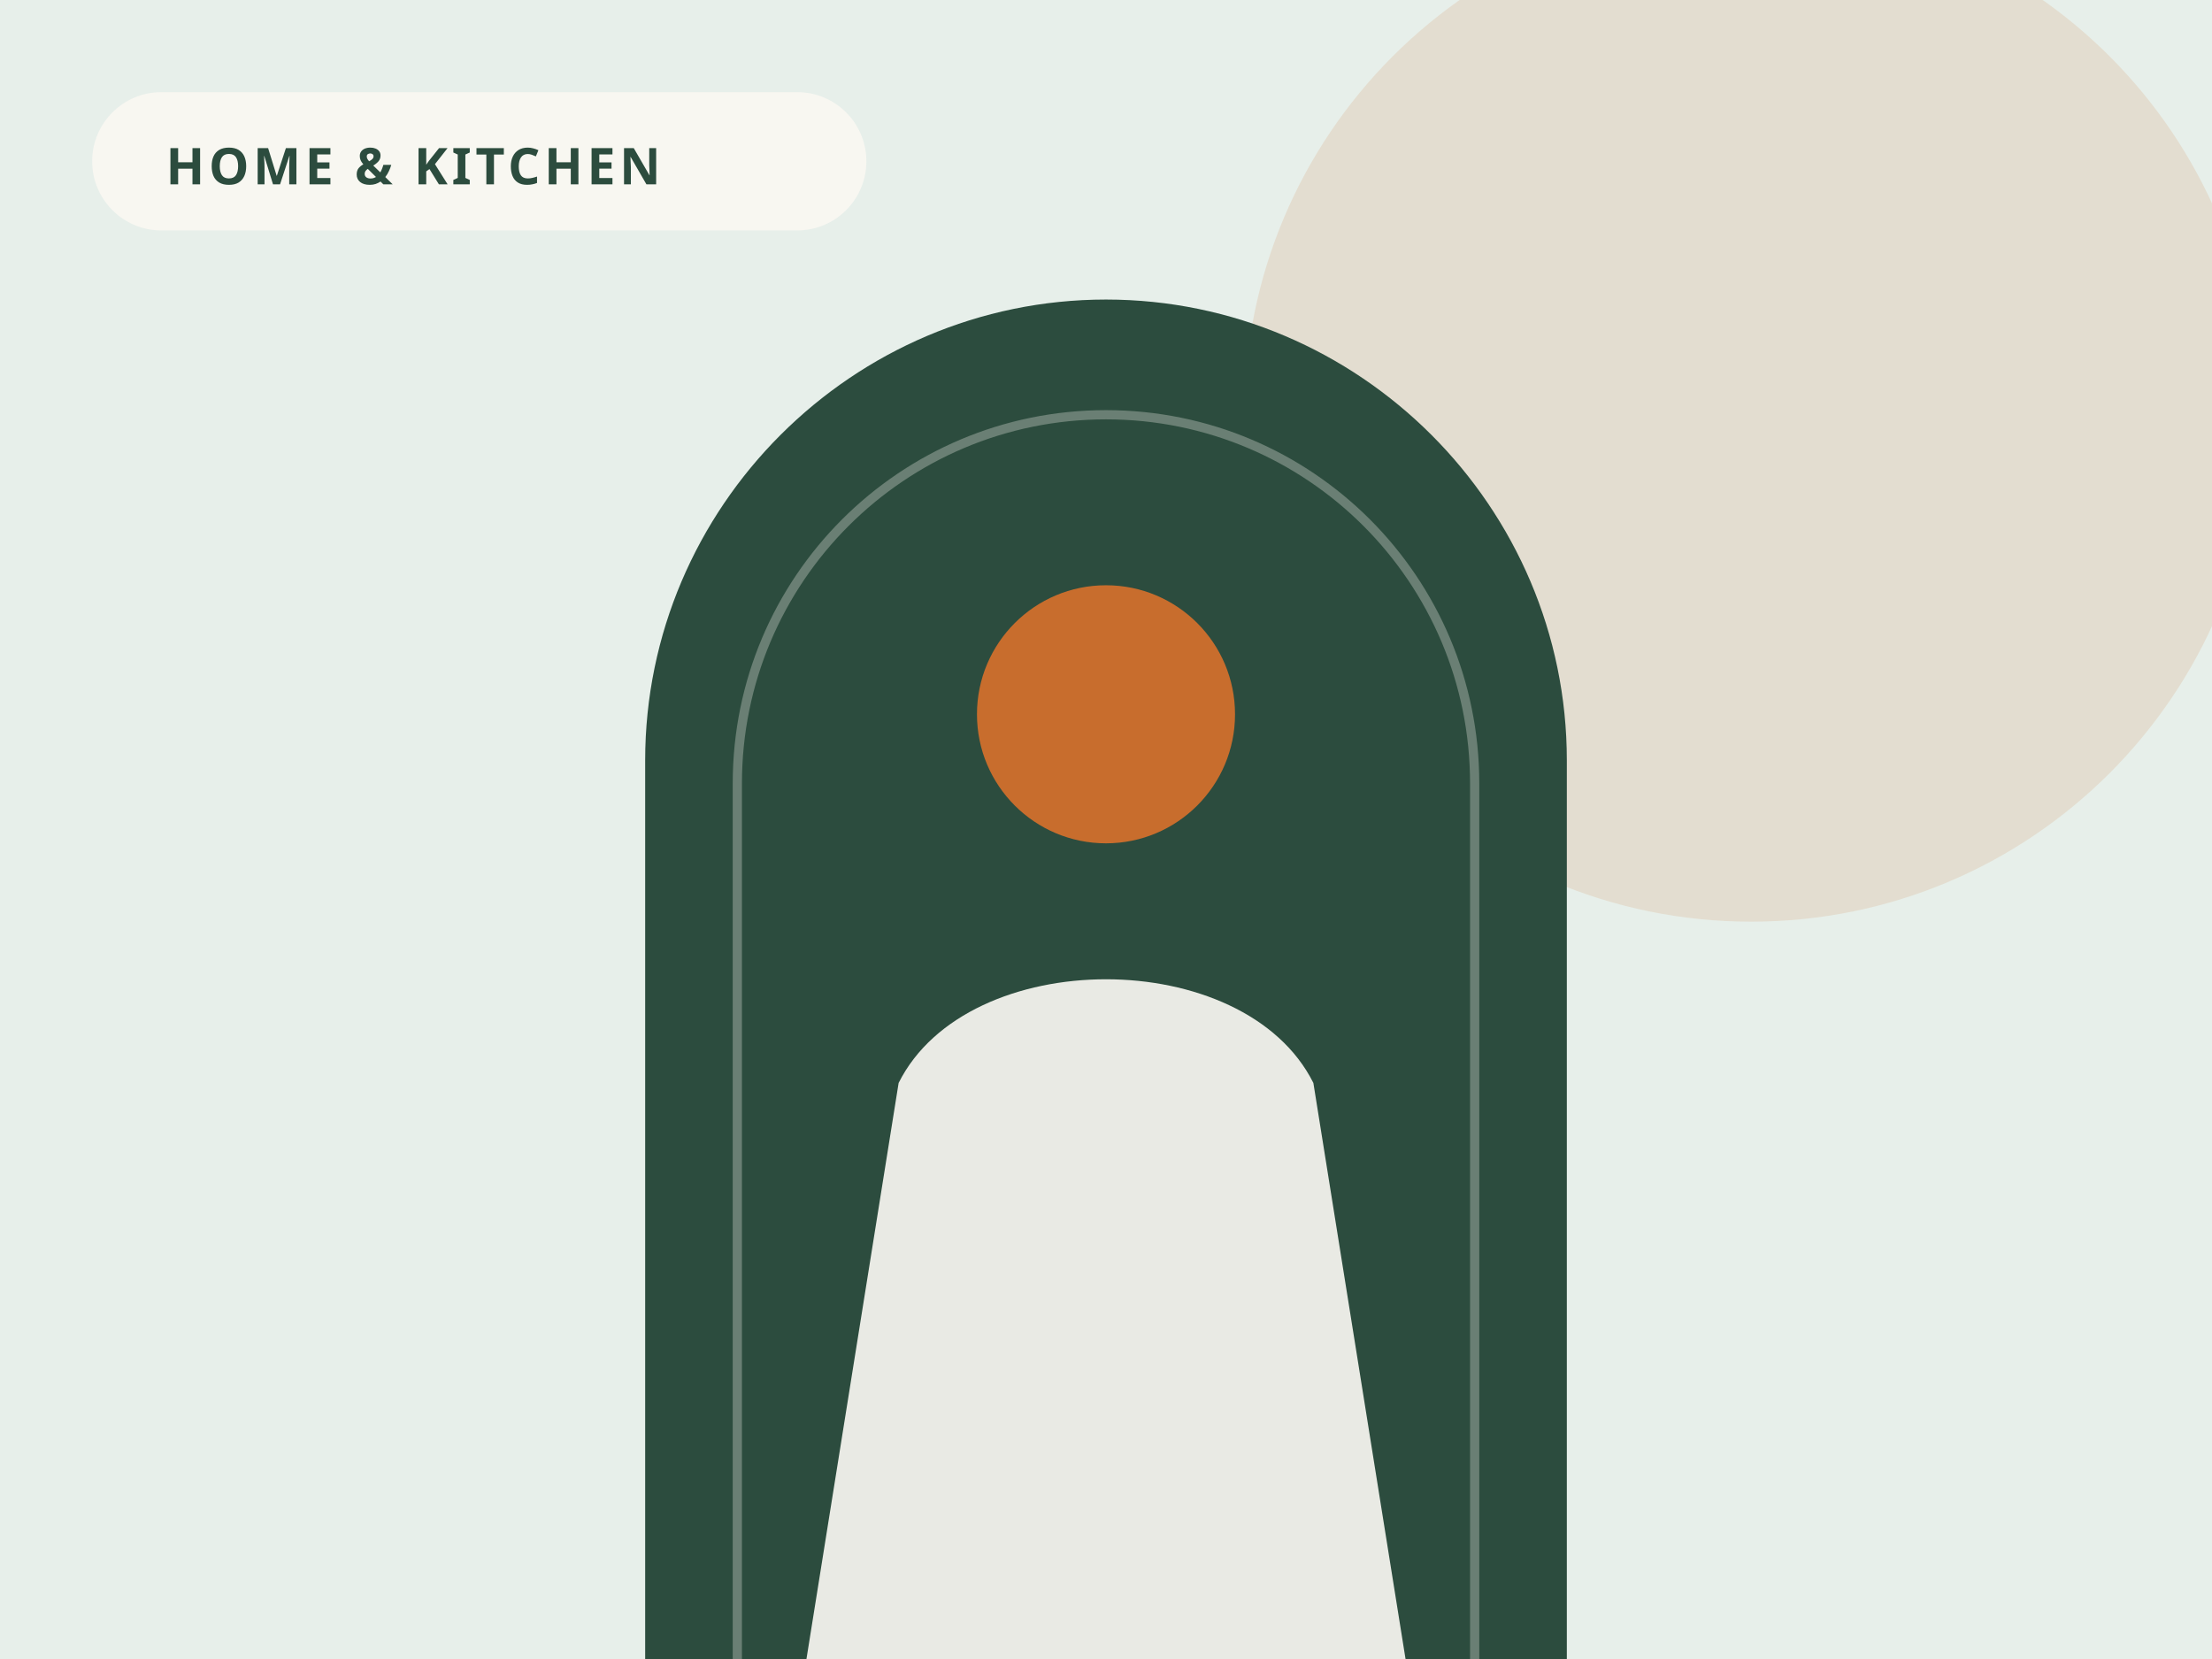
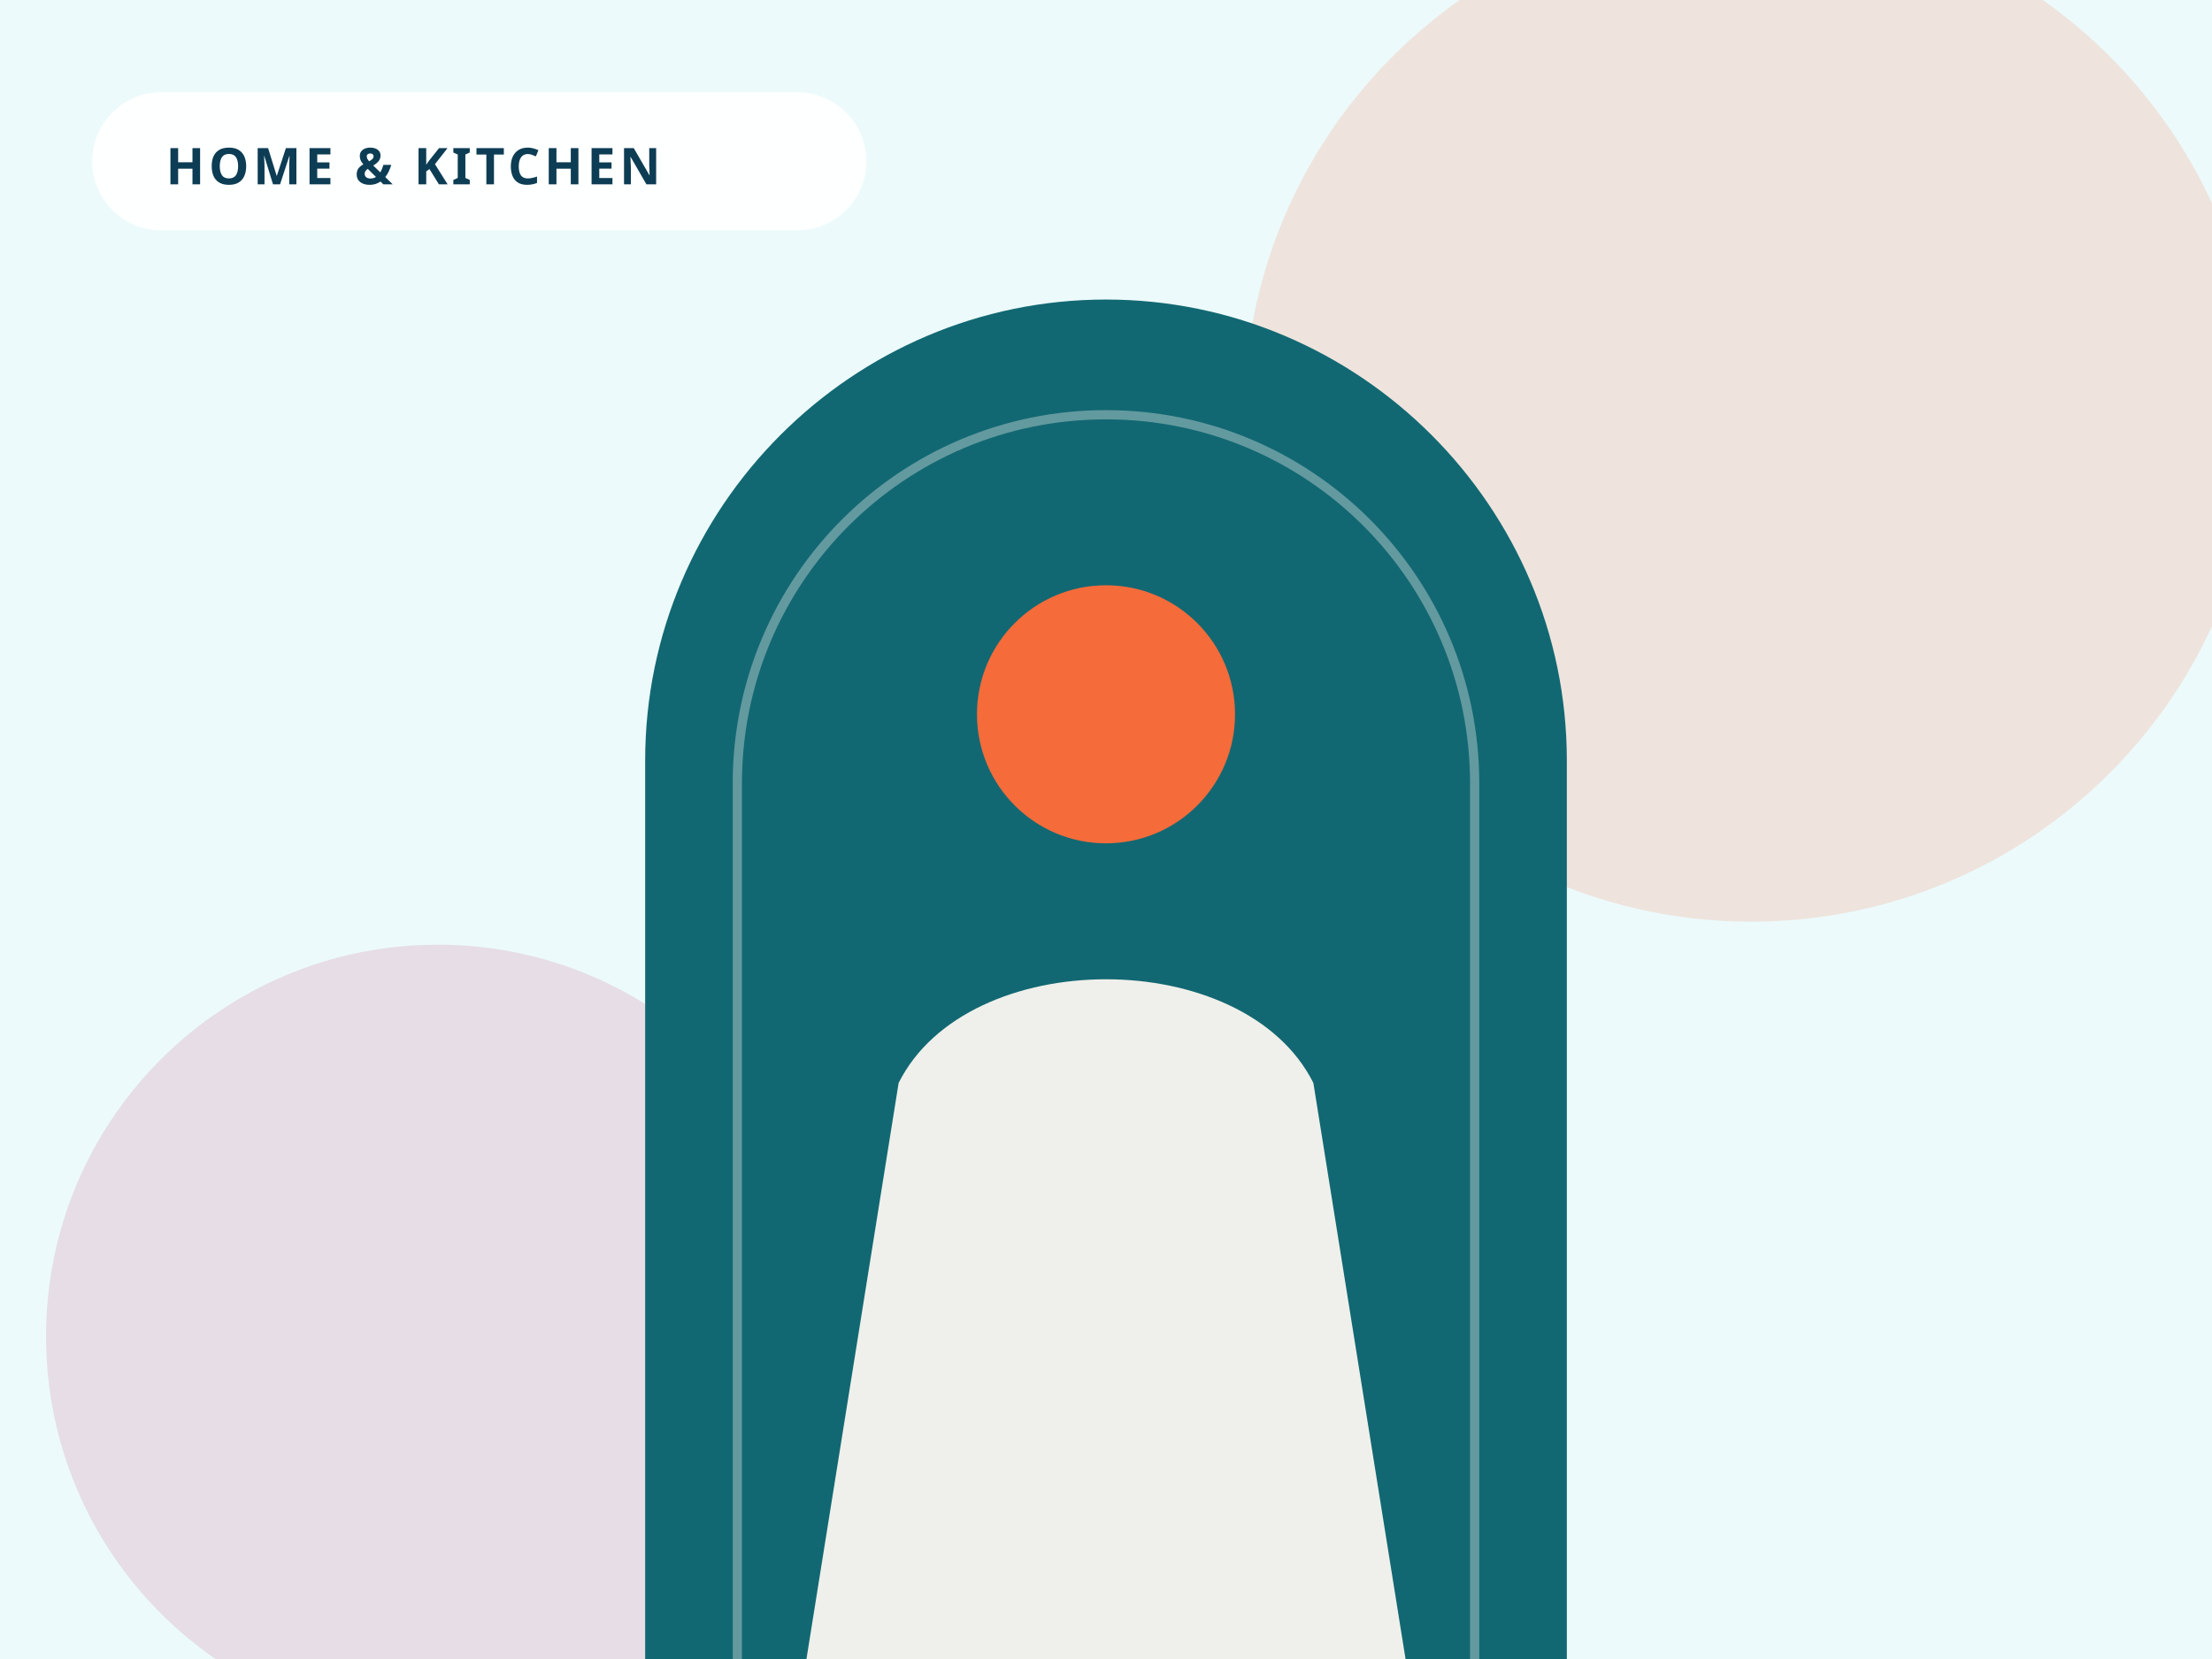
<svg xmlns="http://www.w3.org/2000/svg" viewBox="0 0 480 360" fill="none">
-   <rect width="480" height="360" fill="#E7EFEA" />
-   <circle cx="380" cy="90" r="110" fill="#C86D2D" fill-opacity="0.14" />
-   <path d="M140 360V165C140 110 185 65 240 65C295 65 340 110 340 165V360H140Z" fill="#2C4C3E" />
-   <path d="M160 360V170C160 125.8 195.8 90 240 90C284.2 90 320 125.8 320 170V360" stroke="#FAF7F2" stroke-opacity="0.3" stroke-width="2" />
-   <circle cx="240" cy="155" r="28" fill="#C86D2D" />
-   <path d="M195 235C210 205 270 205 285 235L305 360H175L195 235Z" fill="#FAF7F2" fill-opacity="0.92" />
-   <rect x="20" y="20" width="168" height="30" rx="15" fill="#FAF7F2" fill-opacity="0.92" />
-   <text x="36" y="40" fill="#2C4C3E" font-family="system-ui, sans-serif" font-size="11" font-weight="700" letter-spacing="0.08em">HOME &amp; KITCHEN</text>
+   <rect width="480" height="360" fill="#ECFAFB" />
+   <circle cx="380" cy="90" r="110" fill="#F56B3A" fill-opacity="0.16" />
+   <circle cx="95" cy="290" r="85" fill="#BA2A67" fill-opacity="0.14" />
+   <path d="M140 360V165C140 110 185 65 240 65C295 65 340 110 340 165V360H140Z" fill="#126872" />
+   <path d="M160 360V170C160 125.8 195.8 90 240 90C284.2 90 320 125.8 320 170V360" stroke="#FAF7F2" stroke-opacity="0.35" stroke-width="2" />
+   <circle cx="240" cy="155" r="28" fill="#F56B3A" />
+   <path d="M195 235C210 205 270 205 285 235L305 360H175L195 235Z" fill="#FAF7F2" fill-opacity="0.95" />
+   <rect x="20" y="20" width="168" height="30" rx="15" fill="#FFFFFF" fill-opacity="0.95" />
+   <text x="36" y="40" fill="#0D3D54" font-family="system-ui, sans-serif" font-size="11" font-weight="700" letter-spacing="0.08em">HOME &amp; KITCHEN</text>
</svg>
